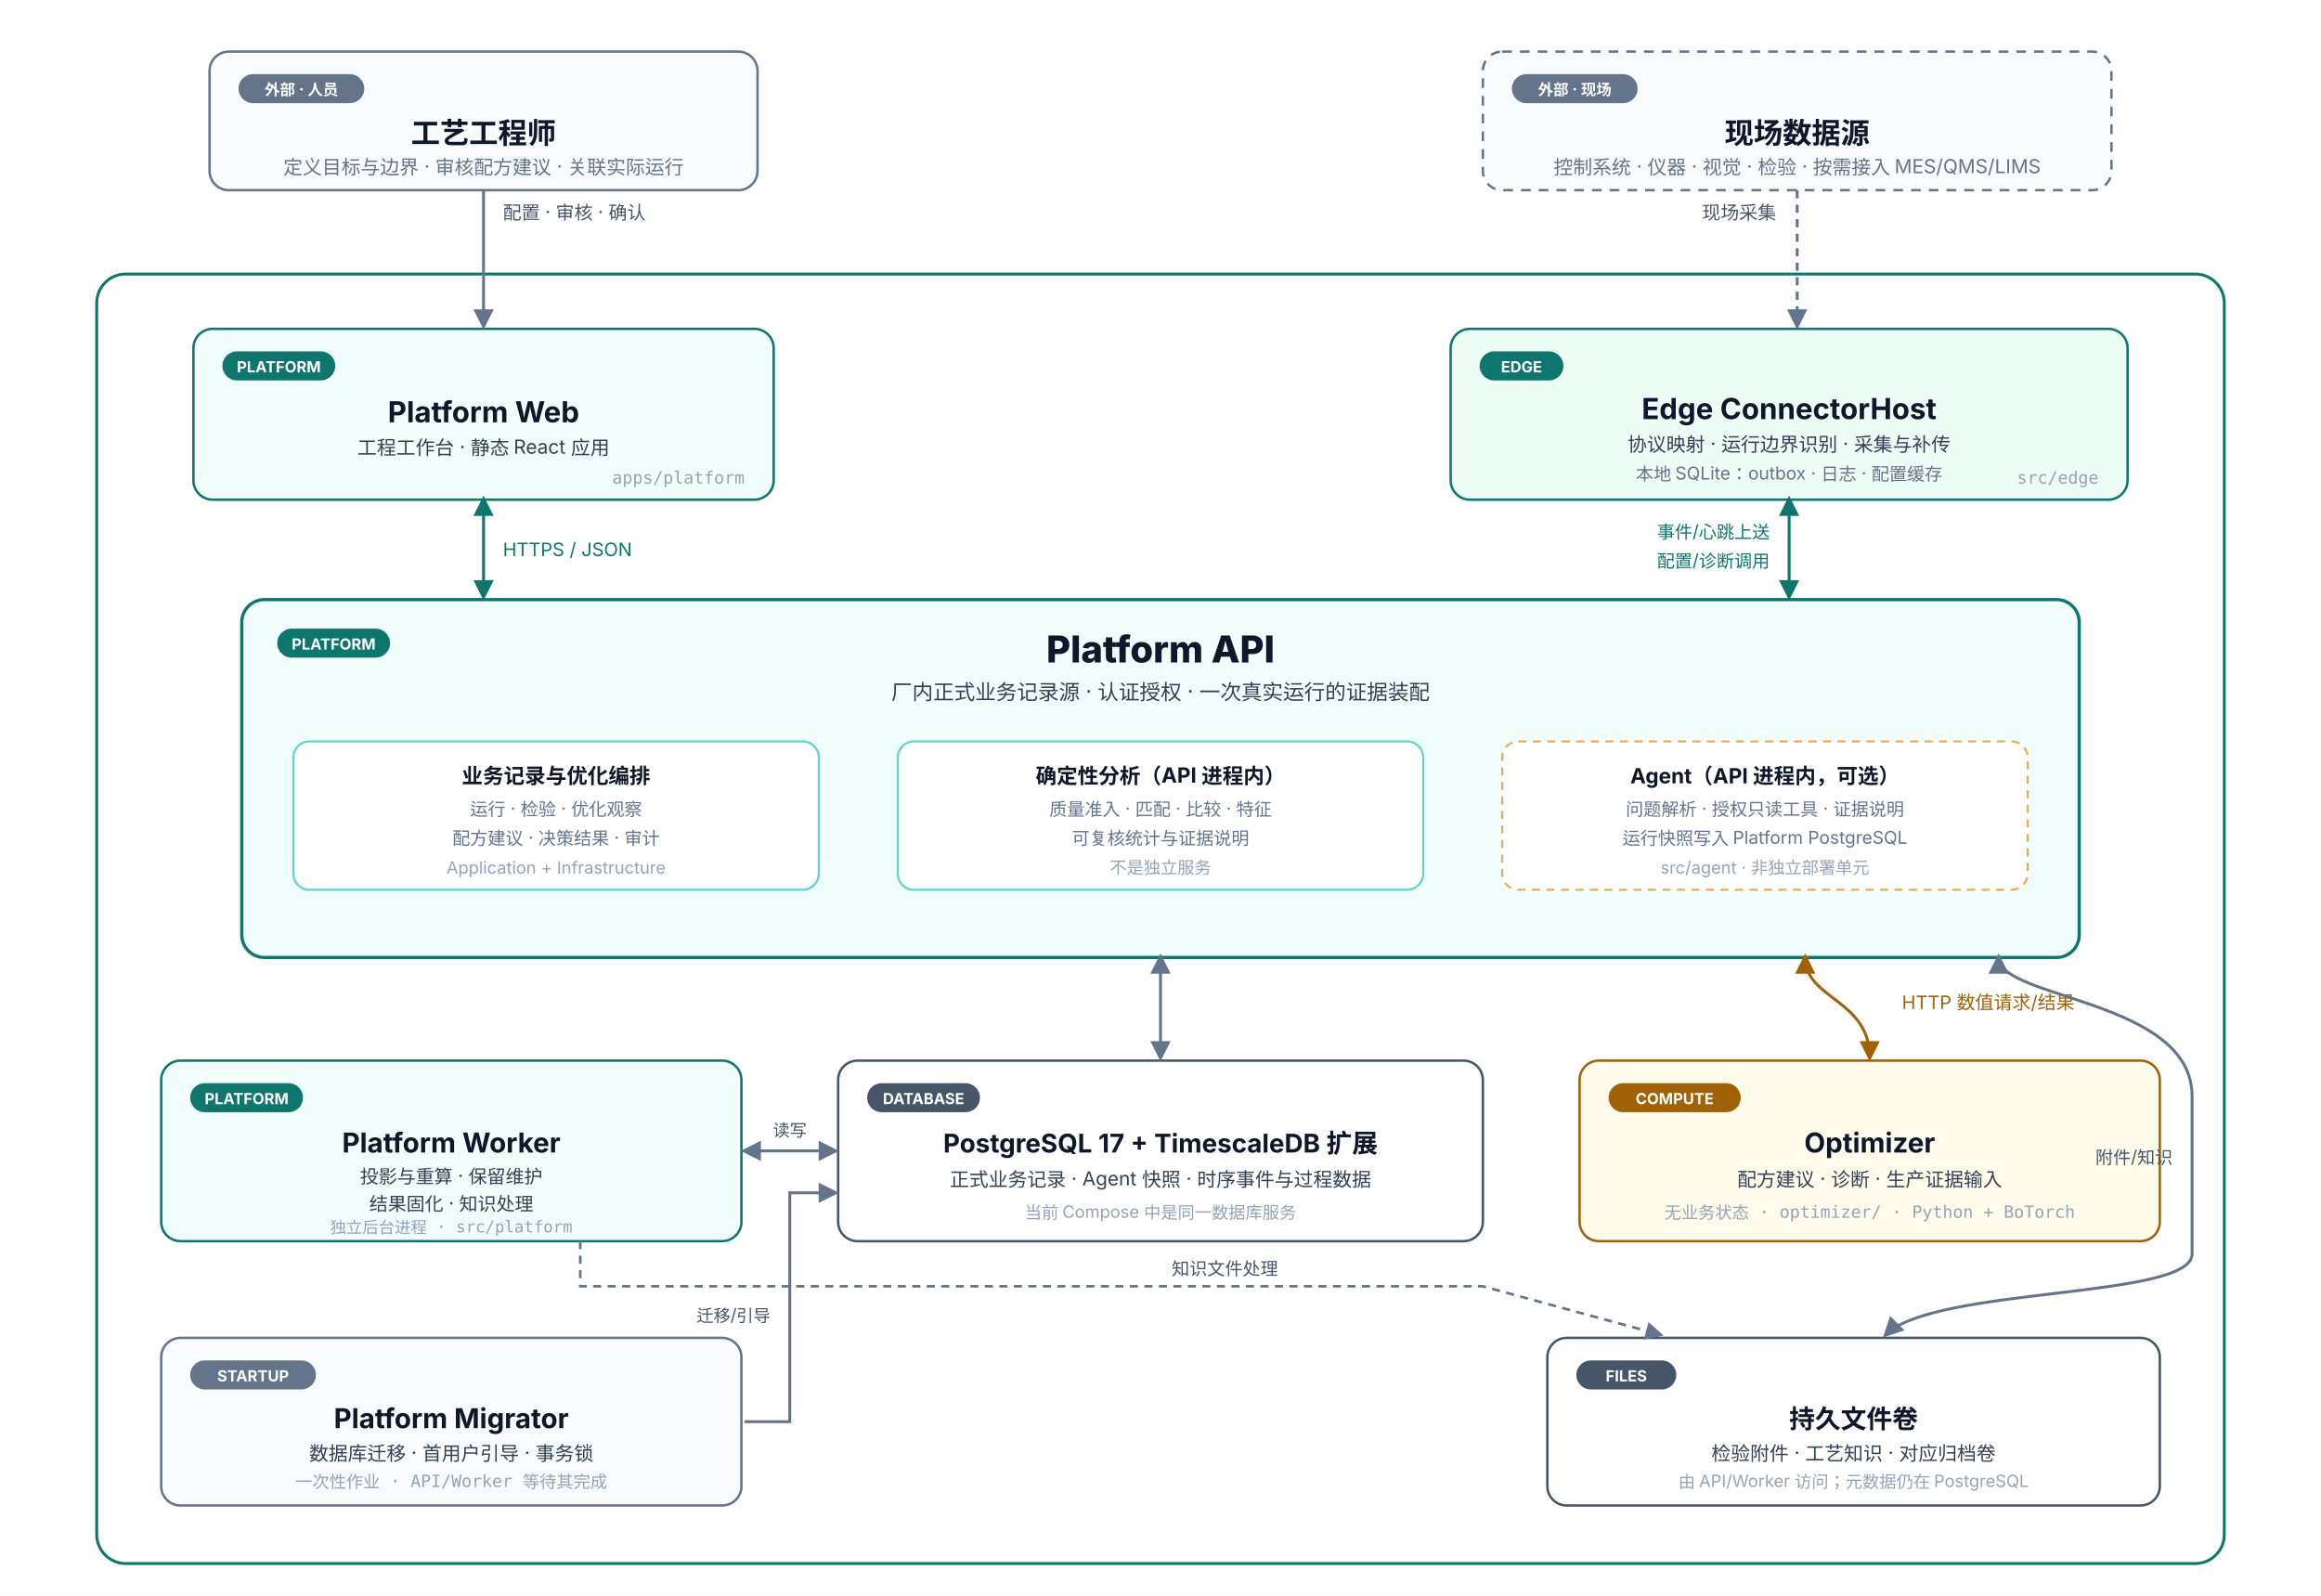
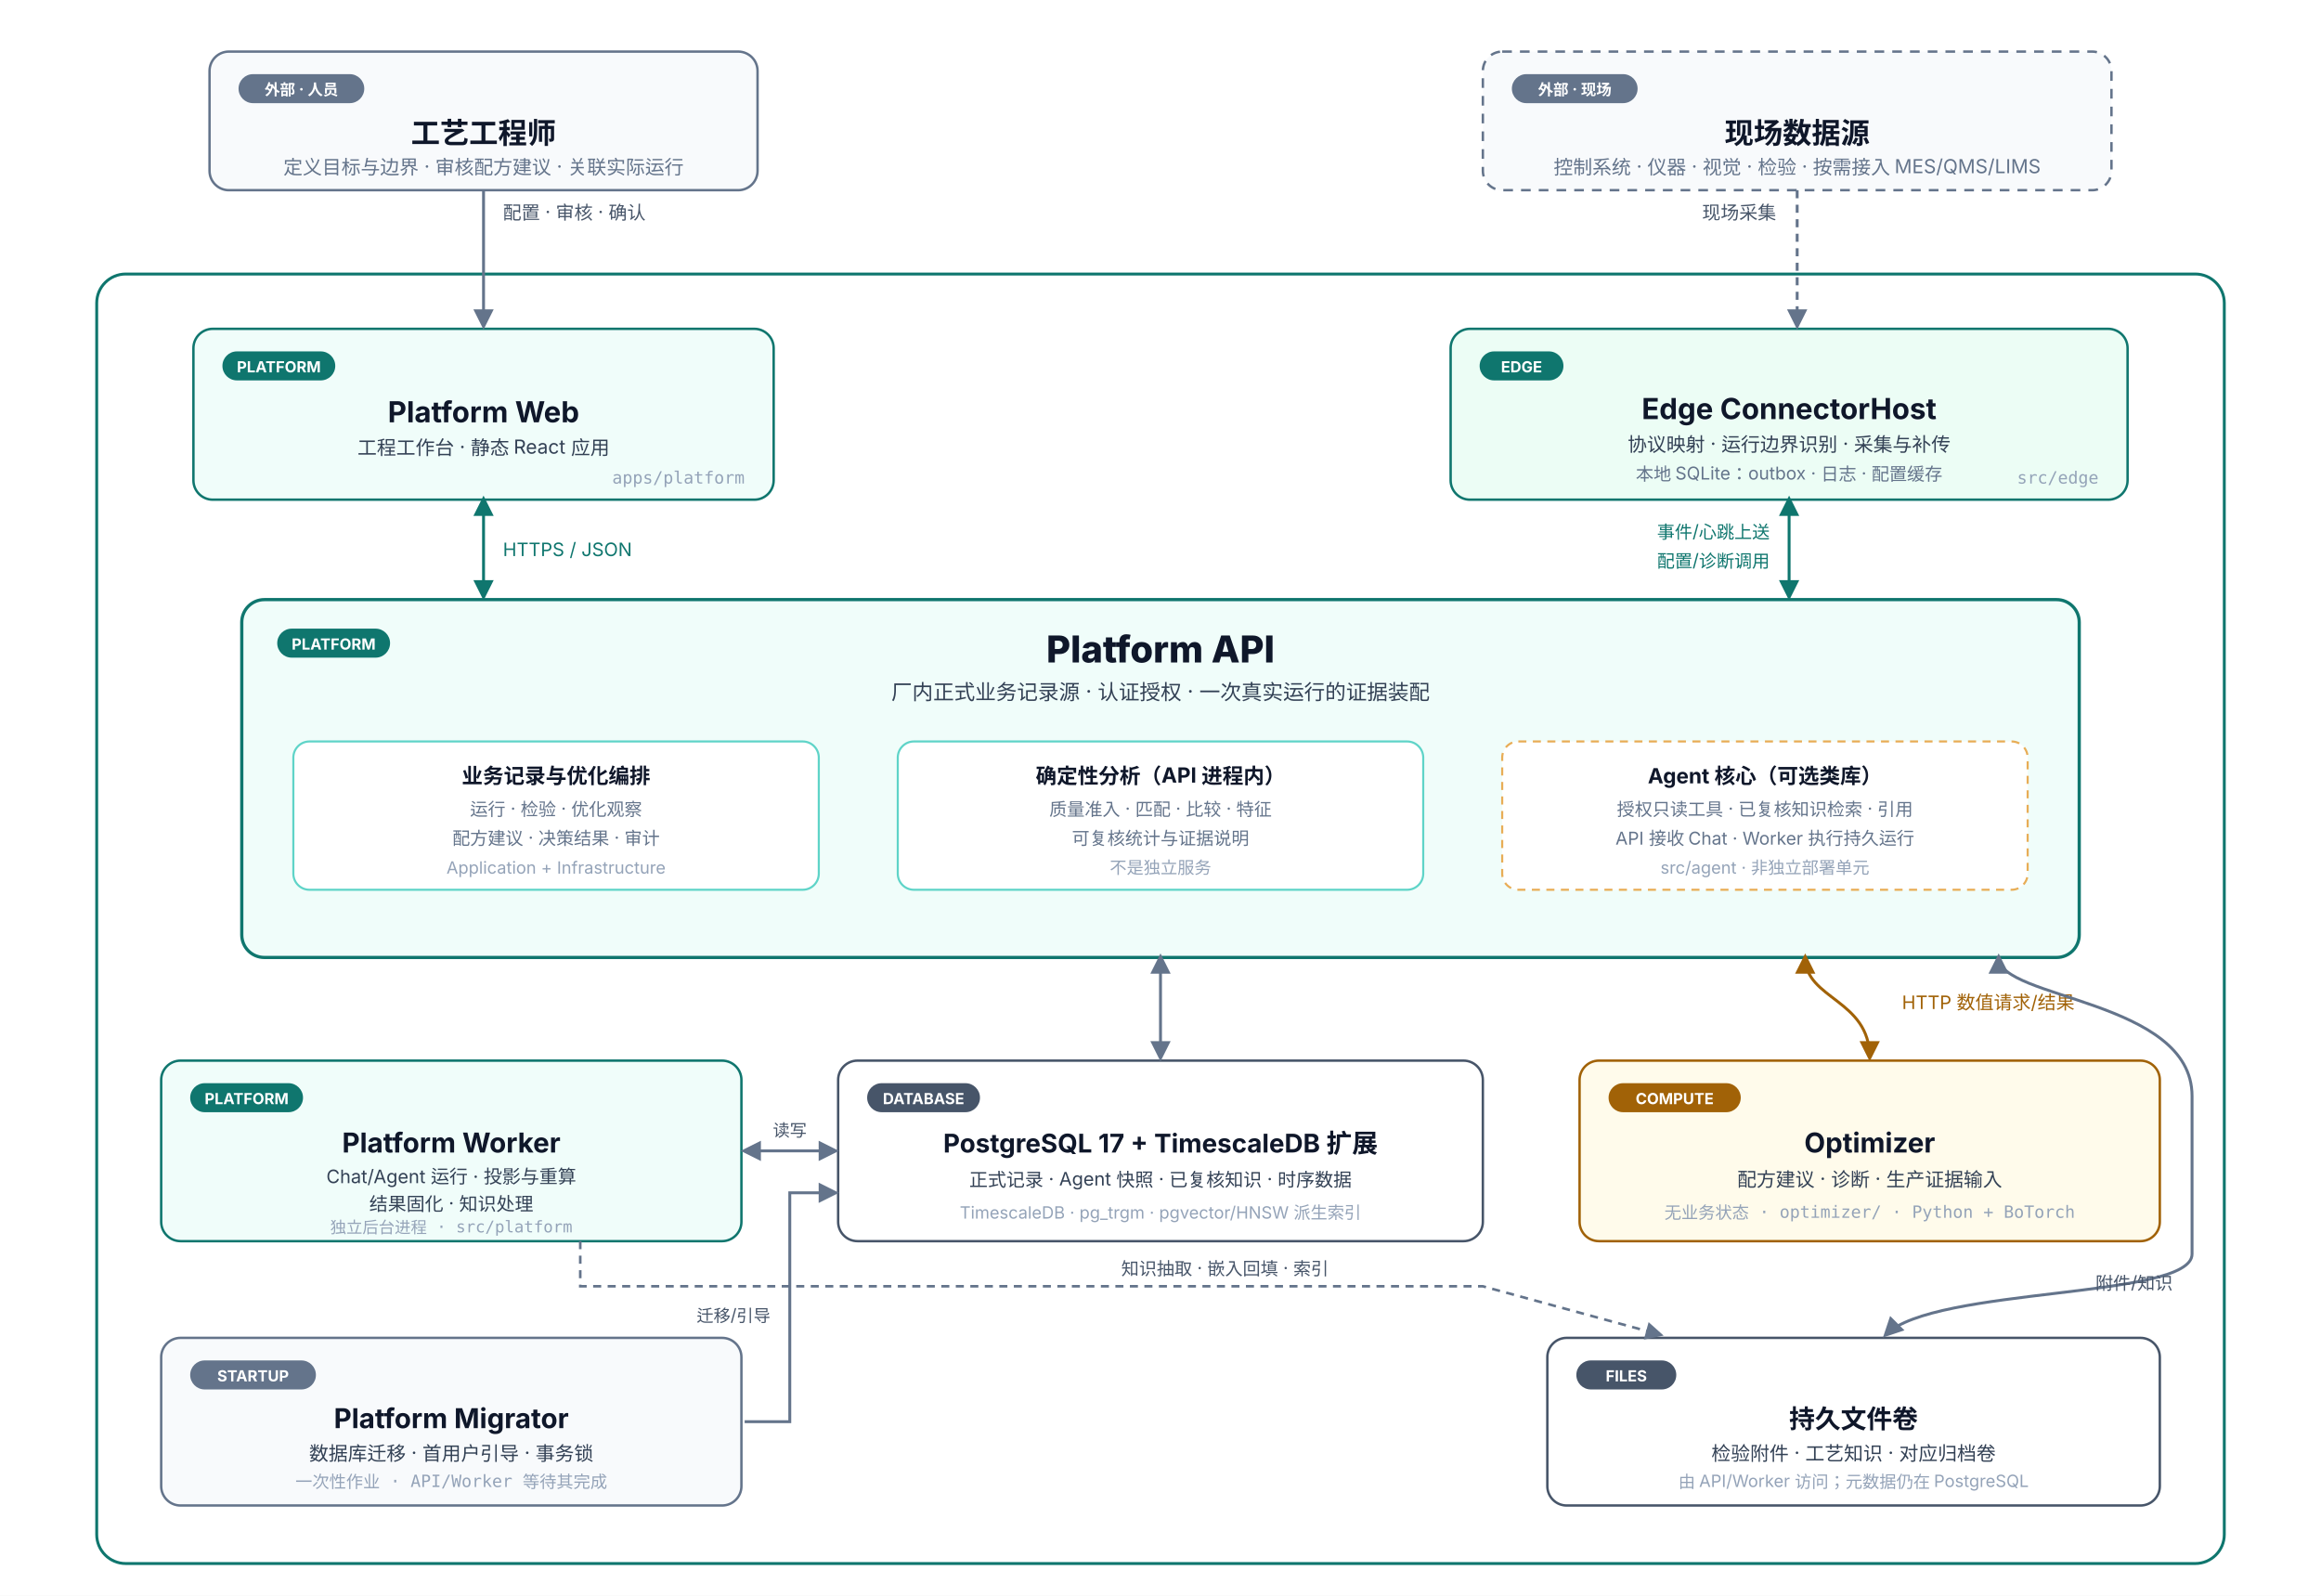
<svg xmlns="http://www.w3.org/2000/svg" viewBox="0 80 1440 990" font-family="Inter, 'PingFang SC', 'Microsoft YaHei', system-ui, sans-serif">
  <defs>
    <marker id="arrowTeal" viewBox="0 0 10 10" refX="8" refY="5" markerWidth="7" markerHeight="7" orient="auto-start-reverse">
      <path d="M0 0L10 5L0 10z" fill="#0F766E" />
    </marker>
    <marker id="arrowGray" viewBox="0 0 10 10" refX="8" refY="5" markerWidth="7" markerHeight="7" orient="auto-start-reverse">
      <path d="M0 0L10 5L0 10z" fill="#64748B" />
    </marker>
    <marker id="arrowAmber" viewBox="0 0 10 10" refX="8" refY="5" markerWidth="7" markerHeight="7" orient="auto-start-reverse">
      <path d="M0 0L10 5L0 10z" fill="#A16207" />
    </marker>
  </defs>
  <rect width="1440" height="1070" fill="#FFFFFF" />
  <g>
    <rect x="130" y="112" width="340" height="86" rx="12" fill="#F8FAFC" stroke="#64748B" stroke-width="1.5" />
    <rect x="148" y="126" width="78" height="18" rx="9" fill="#64748B" />
    <text x="187" y="139" font-size="9.5" font-weight="700" fill="#FFFFFF" text-anchor="middle">外部 · 人员</text>
    <text x="300" y="169" font-size="18" font-weight="700" fill="#0F172A" text-anchor="middle">工艺工程师</text>
    <text x="300" y="188" font-size="12" fill="#64748B" text-anchor="middle">定义目标与边界 · 审核配方建议 · 关联实际运行</text>
  </g>
  <g>
    <rect x="920" y="112" width="390" height="86" rx="12" fill="#F8FAFC" stroke="#64748B" stroke-width="1.5" stroke-dasharray="6 5" />
    <rect x="938" y="126" width="78" height="18" rx="9" fill="#64748B" />
    <text x="977" y="139" font-size="9.5" font-weight="700" fill="#FFFFFF" text-anchor="middle">外部 · 现场</text>
    <text x="1115" y="169" font-size="18" font-weight="700" fill="#0F172A" text-anchor="middle">现场数据源</text>
    <text x="1115" y="188" font-size="12" fill="#64748B" text-anchor="middle">控制系统 · 仪器 · 视觉 · 检验 · 按需接入 MES/QMS/LIMS</text>
  </g>
  <rect x="60" y="250" width="1320" height="800" rx="18" fill="#FFFFFF" stroke="#0F766E" stroke-width="1.8" />
  <g>
    <rect x="120" y="284" width="360" height="106" rx="12" fill="#F0FDFA" stroke="#0F766E" stroke-width="1.5" />
    <rect x="138" y="298" width="70" height="18" rx="9" fill="#0F766E" />
    <text x="173" y="311" font-size="9.5" font-weight="700" fill="#FFFFFF" text-anchor="middle">PLATFORM</text>
    <text x="300" y="342" font-size="18" font-weight="700" fill="#0F172A" text-anchor="middle">Platform Web</text>
    <text x="300" y="362" font-size="12" fill="#334155" text-anchor="middle">工程工作台 · 静态 React 应用</text>
    <text x="462" y="380" font-size="10.5" font-family="ui-monospace, Menlo, monospace" fill="#94A3B8" text-anchor="end">apps/platform</text>
  </g>
  <g>
    <rect x="900" y="284" width="420" height="106" rx="12" fill="#ECFDF5" stroke="#0F766E" stroke-width="1.5" />
    <rect x="918" y="298" width="52" height="18" rx="9" fill="#0F766E" />
    <text x="944" y="311" font-size="9.5" font-weight="700" fill="#FFFFFF" text-anchor="middle">EDGE</text>
    <text x="1110" y="340" font-size="18" font-weight="700" fill="#0F172A" text-anchor="middle">Edge ConnectorHost</text>
    <text x="1110" y="360" font-size="12" fill="#334155" text-anchor="middle">协议映射 · 运行边界识别 · 采集与补传</text>
    <text x="1110" y="378" font-size="11" fill="#64748B" text-anchor="middle">本地 SQLite：outbox · 日志 · 配置缓存</text>
    <text x="1302" y="380" font-size="10.5" font-family="ui-monospace, Menlo, monospace" fill="#94A3B8" text-anchor="end">src/edge</text>
  </g>
  <g>
    <rect x="150" y="452" width="1140" height="222" rx="14" fill="#F0FDFA" stroke="#0F766E" stroke-width="2" />
    <rect x="172" y="470" width="70" height="18" rx="9" fill="#0F766E" />
    <text x="207" y="483" font-size="9.5" font-weight="700" fill="#FFFFFF" text-anchor="middle">PLATFORM</text>
    <text x="720" y="491" font-size="23" font-weight="800" fill="#0F172A" text-anchor="middle">Platform API</text>
    <text x="720" y="514" font-size="13" fill="#334155" text-anchor="middle">厂内正式业务记录源 · 认证授权 · 一次真实运行的证据装配</text>
    <rect x="182" y="540" width="326" height="92" rx="10" fill="#FFFFFF" stroke="#5FD4C8" stroke-width="1.3" />
    <text x="345" y="566" font-size="13" font-weight="700" fill="#0F172A" text-anchor="middle">业务记录与优化编排</text>
    <text x="345" y="586" font-size="11" fill="#64748B" text-anchor="middle">运行 · 检验 · 优化观察</text>
    <text x="345" y="604" font-size="11" fill="#64748B" text-anchor="middle">配方建议 · 决策结果 · 审计</text>
    <text x="345" y="622" font-size="10.5" fill="#94A3B8" text-anchor="middle">Application + Infrastructure</text>
    <rect x="557" y="540" width="326" height="92" rx="10" fill="#FFFFFF" stroke="#5FD4C8" stroke-width="1.3" />
    <text x="720" y="566" font-size="13" font-weight="700" fill="#0F172A" text-anchor="middle">确定性分析（API 进程内）</text>
    <text x="720" y="586" font-size="11" fill="#64748B" text-anchor="middle">质量准入 · 匹配 · 比较 · 特征</text>
    <text x="720" y="604" font-size="11" fill="#64748B" text-anchor="middle">可复核统计与证据说明</text>
    <text x="720" y="622" font-size="10.5" fill="#94A3B8" text-anchor="middle">不是独立服务</text>
    <rect x="932" y="540" width="326" height="92" rx="10" fill="#FFFFFF" stroke="#E8AD56" stroke-width="1.3" stroke-dasharray="5 4" />
-     <text x="1095" y="566" font-size="13" font-weight="700" fill="#0F172A" text-anchor="middle">Agent（API 进程内，可选）</text>
-     <text x="1095" y="586" font-size="11" fill="#64748B" text-anchor="middle">问题解析 · 授权只读工具 · 证据说明</text>
-     <text x="1095" y="604" font-size="11" fill="#64748B" text-anchor="middle">运行快照写入 Platform PostgreSQL</text>
+     <text x="1095" y="566" font-size="13" font-weight="700" fill="#0F172A" text-anchor="middle">Agent 核心（可选类库）</text>
+     <text x="1095" y="586" font-size="11" fill="#64748B" text-anchor="middle">授权只读工具 · 已复核知识检索 · 引用</text>
+     <text x="1095" y="604" font-size="11" fill="#64748B" text-anchor="middle">API 接收 Chat · Worker 执行持久运行</text>
    <text x="1095" y="622" font-size="10.5" fill="#94A3B8" text-anchor="middle">src/agent · 非独立部署单元</text>
  </g>
  <g>
    <rect x="100" y="738" width="360" height="112" rx="12" fill="#F0FDFA" stroke="#0F766E" stroke-width="1.5" />
    <rect x="118" y="752" width="70" height="18" rx="9" fill="#0F766E" />
    <text x="153" y="765" font-size="9.5" font-weight="700" fill="#FFFFFF" text-anchor="middle">PLATFORM</text>
    <text x="280" y="795" font-size="17" font-weight="700" fill="#0F172A" text-anchor="middle">Platform Worker</text>
-     <text x="280" y="814" font-size="11.5" fill="#334155" text-anchor="middle">投影与重算 · 保留维护</text>
+     <text x="280" y="814" font-size="11.5" fill="#334155" text-anchor="middle">Chat/Agent 运行 · 投影与重算</text>
    <text x="280" y="831" font-size="11.5" fill="#334155" text-anchor="middle">结果固化 · 知识处理</text>
    <text x="280" y="845" font-size="10" font-family="ui-monospace, Menlo, monospace" fill="#94A3B8" text-anchor="middle">独立后台进程 · src/platform</text>
  </g>
  <g>
    <rect x="520" y="738" width="400" height="112" rx="12" fill="#FFFFFF" stroke="#475569" stroke-width="1.5" />
    <rect x="538" y="752" width="70" height="18" rx="9" fill="#475569" />
    <text x="573" y="765" font-size="9.5" font-weight="700" fill="#FFFFFF" text-anchor="middle">DATABASE</text>
    <text x="720" y="795" font-size="16" font-weight="700" fill="#0F172A" text-anchor="middle">PostgreSQL 17 + TimescaleDB 扩展</text>
-     <text x="720" y="816" font-size="12" fill="#334155" text-anchor="middle">正式业务记录 · Agent 快照 · 时序事件与过程数据</text>
-     <text x="720" y="836" font-size="10.5" fill="#94A3B8" text-anchor="middle">当前 Compose 中是同一数据库服务</text>
+     <text x="720" y="816" font-size="11.5" fill="#334155" text-anchor="middle">正式记录 · Agent 快照 · 已复核知识 · 时序数据</text>
+     <text x="720" y="836" font-size="10.5" fill="#94A3B8" text-anchor="middle">TimescaleDB · pg_trgm · pgvector/HNSW 派生索引</text>
  </g>
  <g>
    <rect x="980" y="738" width="360" height="112" rx="12" fill="#FFFBEB" stroke="#A16207" stroke-width="1.5" />
    <rect x="998" y="752" width="82" height="18" rx="9" fill="#A16207" />
    <text x="1039" y="765" font-size="9.5" font-weight="700" fill="#FFFFFF" text-anchor="middle">COMPUTE</text>
    <text x="1160" y="795" font-size="17" font-weight="700" fill="#0F172A" text-anchor="middle">Optimizer</text>
    <text x="1160" y="816" font-size="12" fill="#334155" text-anchor="middle">配方建议 · 诊断 · 生产证据输入</text>
    <text x="1160" y="836" font-size="10.5" font-family="ui-monospace, Menlo, monospace" fill="#94A3B8" text-anchor="middle">无业务状态 · optimizer/ · Python + BoTorch</text>
  </g>
  <g>
    <rect x="100" y="910" width="360" height="104" rx="12" fill="#F8FAFC" stroke="#64748B" stroke-width="1.5" />
    <rect x="118" y="924" width="78" height="18" rx="9" fill="#64748B" />
    <text x="157" y="937" font-size="9.5" font-weight="700" fill="#FFFFFF" text-anchor="middle">STARTUP</text>
    <text x="280" y="966" font-size="17" font-weight="700" fill="#0F172A" text-anchor="middle">Platform Migrator</text>
    <text x="280" y="986" font-size="12" fill="#334155" text-anchor="middle">数据库迁移 · 首用户引导 · 事务锁</text>
    <text x="280" y="1003" font-size="10.5" font-family="ui-monospace, Menlo, monospace" fill="#94A3B8" text-anchor="middle">一次性作业 · API/Worker 等待其完成</text>
  </g>
  <g>
    <rect x="960" y="910" width="380" height="104" rx="12" fill="#FFFFFF" stroke="#475569" stroke-width="1.5" />
    <rect x="978" y="924" width="62" height="18" rx="9" fill="#475569" />
    <text x="1009" y="937" font-size="9.5" font-weight="700" fill="#FFFFFF" text-anchor="middle">FILES</text>
    <text x="1150" y="966" font-size="16" font-weight="700" fill="#0F172A" text-anchor="middle">持久文件卷</text>
    <text x="1150" y="986" font-size="12" fill="#334155" text-anchor="middle">检验附件 · 工艺知识 · 对应归档卷</text>
    <text x="1150" y="1003" font-size="10.5" fill="#94A3B8" text-anchor="middle">由 API/Worker 访问；元数据仍在 PostgreSQL</text>
  </g>
  <line x1="300" y1="198" x2="300" y2="282" stroke="#64748B" stroke-width="1.8" marker-end="url(#arrowGray)" />
  <text x="312" y="216" font-size="11.5" fill="#475569">配置 · 审核 · 确认</text>
  <line x1="1115" y1="198" x2="1115" y2="282" stroke="#64748B" stroke-width="1.8" stroke-dasharray="5 4" marker-end="url(#arrowGray)" />
  <text x="1102" y="216" font-size="11.5" fill="#475569" text-anchor="end">现场采集</text>
  <line x1="300" y1="390" x2="300" y2="450" stroke="#0F766E" stroke-width="1.8" marker-start="url(#arrowTeal)" marker-end="url(#arrowTeal)" />
  <text x="312" y="425" font-size="11.5" fill="#0F766E">HTTPS / JSON</text>
  <line x1="1110" y1="390" x2="1110" y2="450" stroke="#0F766E" stroke-width="1.8" marker-start="url(#arrowTeal)" marker-end="url(#arrowTeal)" />
  <text x="1098" y="414" font-size="11" fill="#0F766E" text-anchor="end">事件/心跳上送</text>
  <text x="1098" y="432" font-size="11" fill="#0F766E" text-anchor="end">配置/诊断调用</text>
  <path d="M1120,674 C1120,700 1160,700 1160,736" fill="none" stroke="#A16207" stroke-width="1.8" marker-start="url(#arrowAmber)" marker-end="url(#arrowAmber)" />
  <text x="1180" y="706" font-size="11.5" fill="#A16207">HTTP 数值请求/结果</text>
  <line x1="720" y1="674" x2="720" y2="736" stroke="#64748B" stroke-width="1.8" marker-start="url(#arrowGray)" marker-end="url(#arrowGray)" />
  <path d="M1240,674 C1240,700 1360,700 1360,760 L1360,858 C1360,886 1200,878 1170,908" fill="none" stroke="#64748B" stroke-width="1.8" marker-start="url(#arrowGray)" marker-end="url(#arrowGray)" />
-   <text x="1348" y="802" font-size="11" fill="#475569" text-anchor="end">附件/知识</text>
+   <text x="1348" y="880" font-size="11" fill="#475569" text-anchor="end">附件/知识</text>
  <line x1="462" y1="794" x2="518" y2="794" stroke="#64748B" stroke-width="1.8" marker-start="url(#arrowGray)" marker-end="url(#arrowGray)" />
  <text x="490" y="785" font-size="10.5" fill="#475569" text-anchor="middle">读写</text>
  <path d="M360,850 L360,878 L920,878 L1030,908" fill="none" stroke="#64748B" stroke-width="1.6" stroke-dasharray="5 4" marker-end="url(#arrowGray)" />
-   <text x="760" y="871" font-size="11" fill="#475569" text-anchor="middle">知识文件处理</text>
+   <text x="760" y="871" font-size="11" fill="#475569" text-anchor="middle">知识抽取 · 嵌入回填 · 索引</text>
  <path d="M462,962 L490,962 L490,820 L518,820" fill="none" stroke="#64748B" stroke-width="1.8" marker-end="url(#arrowGray)" />
  <text x="478" y="900" font-size="10.5" fill="#475569" text-anchor="end">迁移/引导</text>
</svg>
